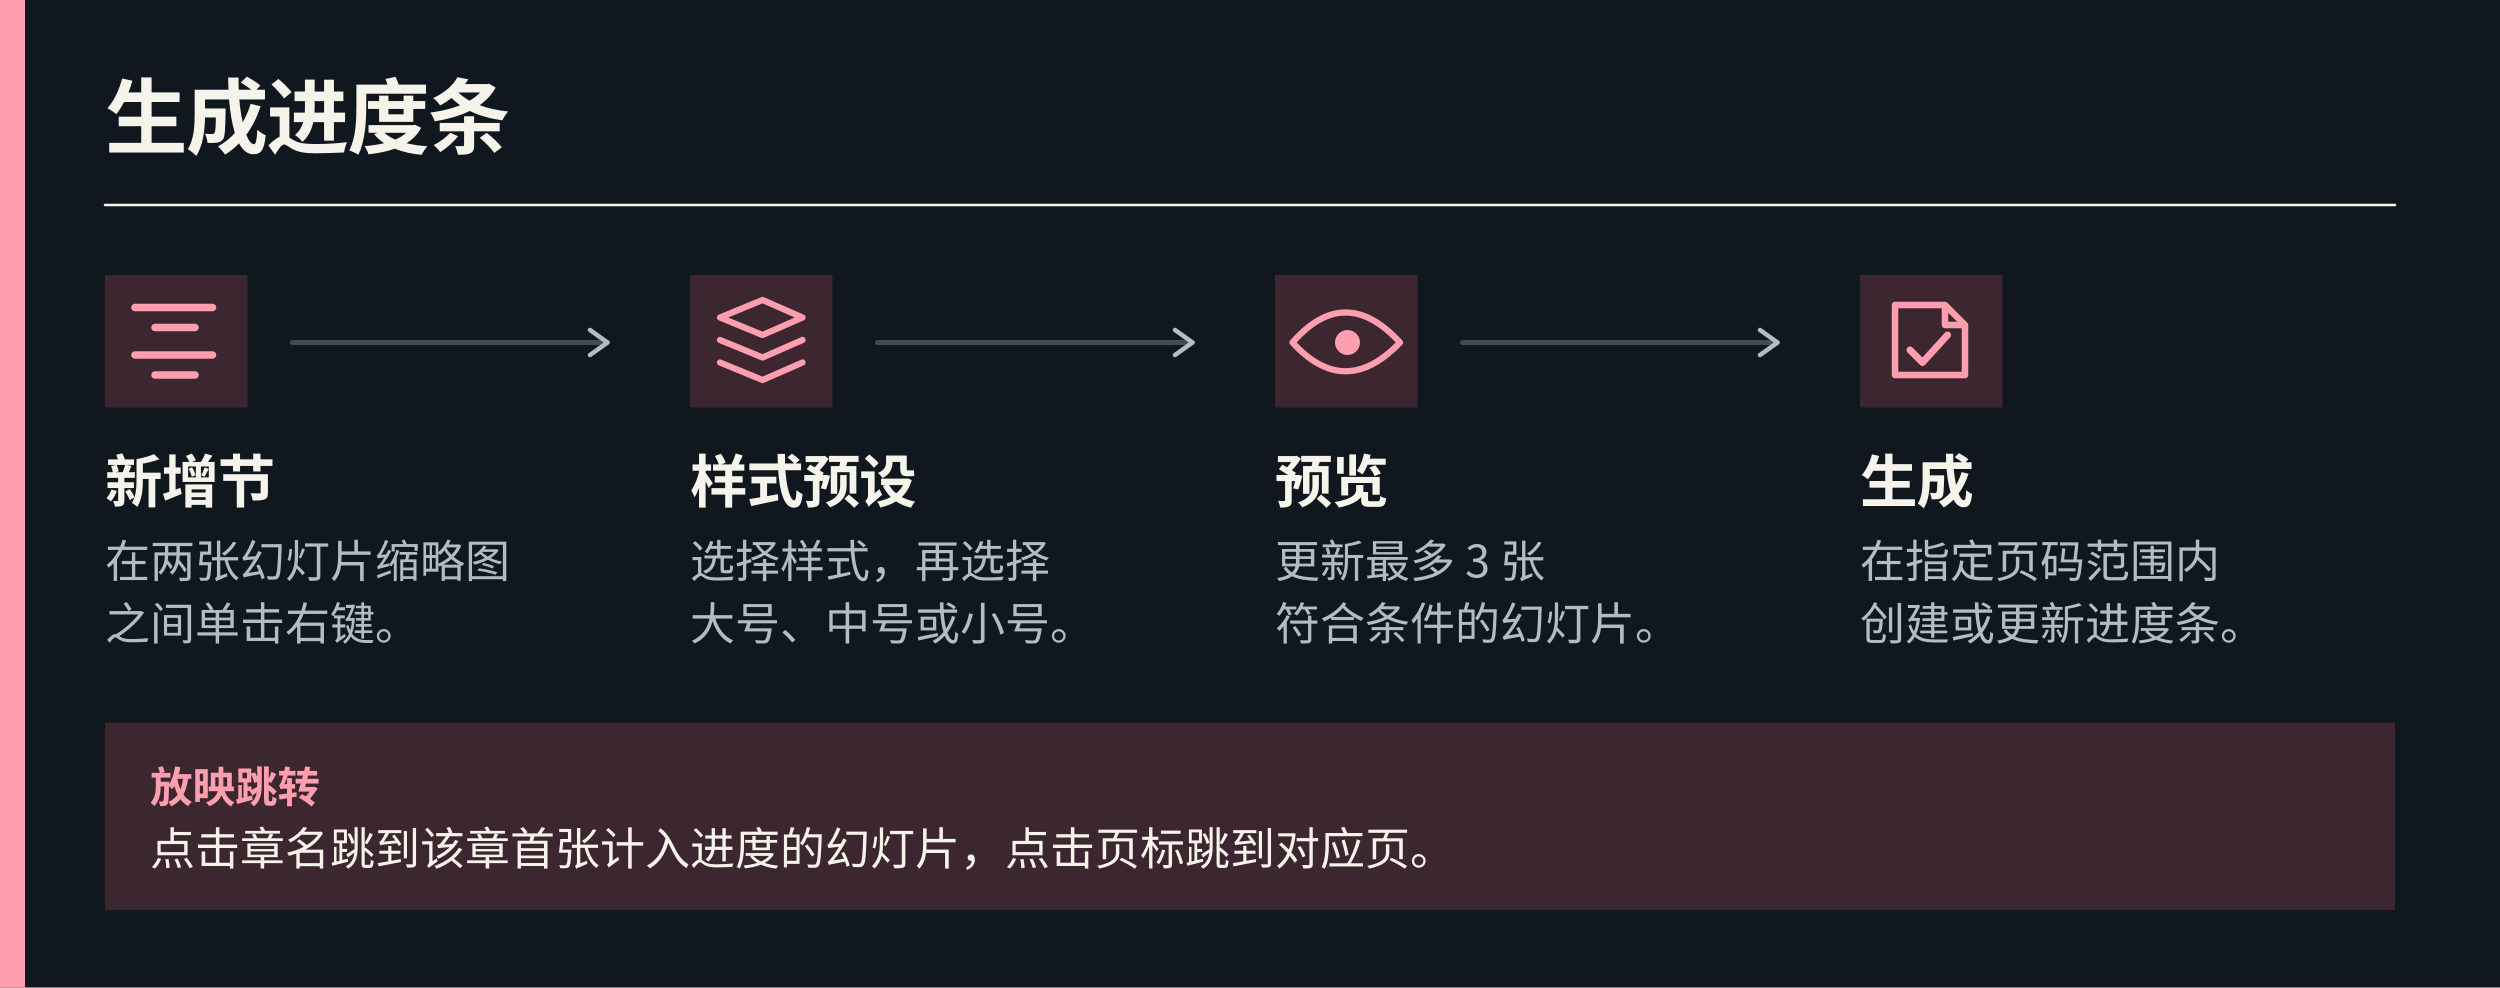
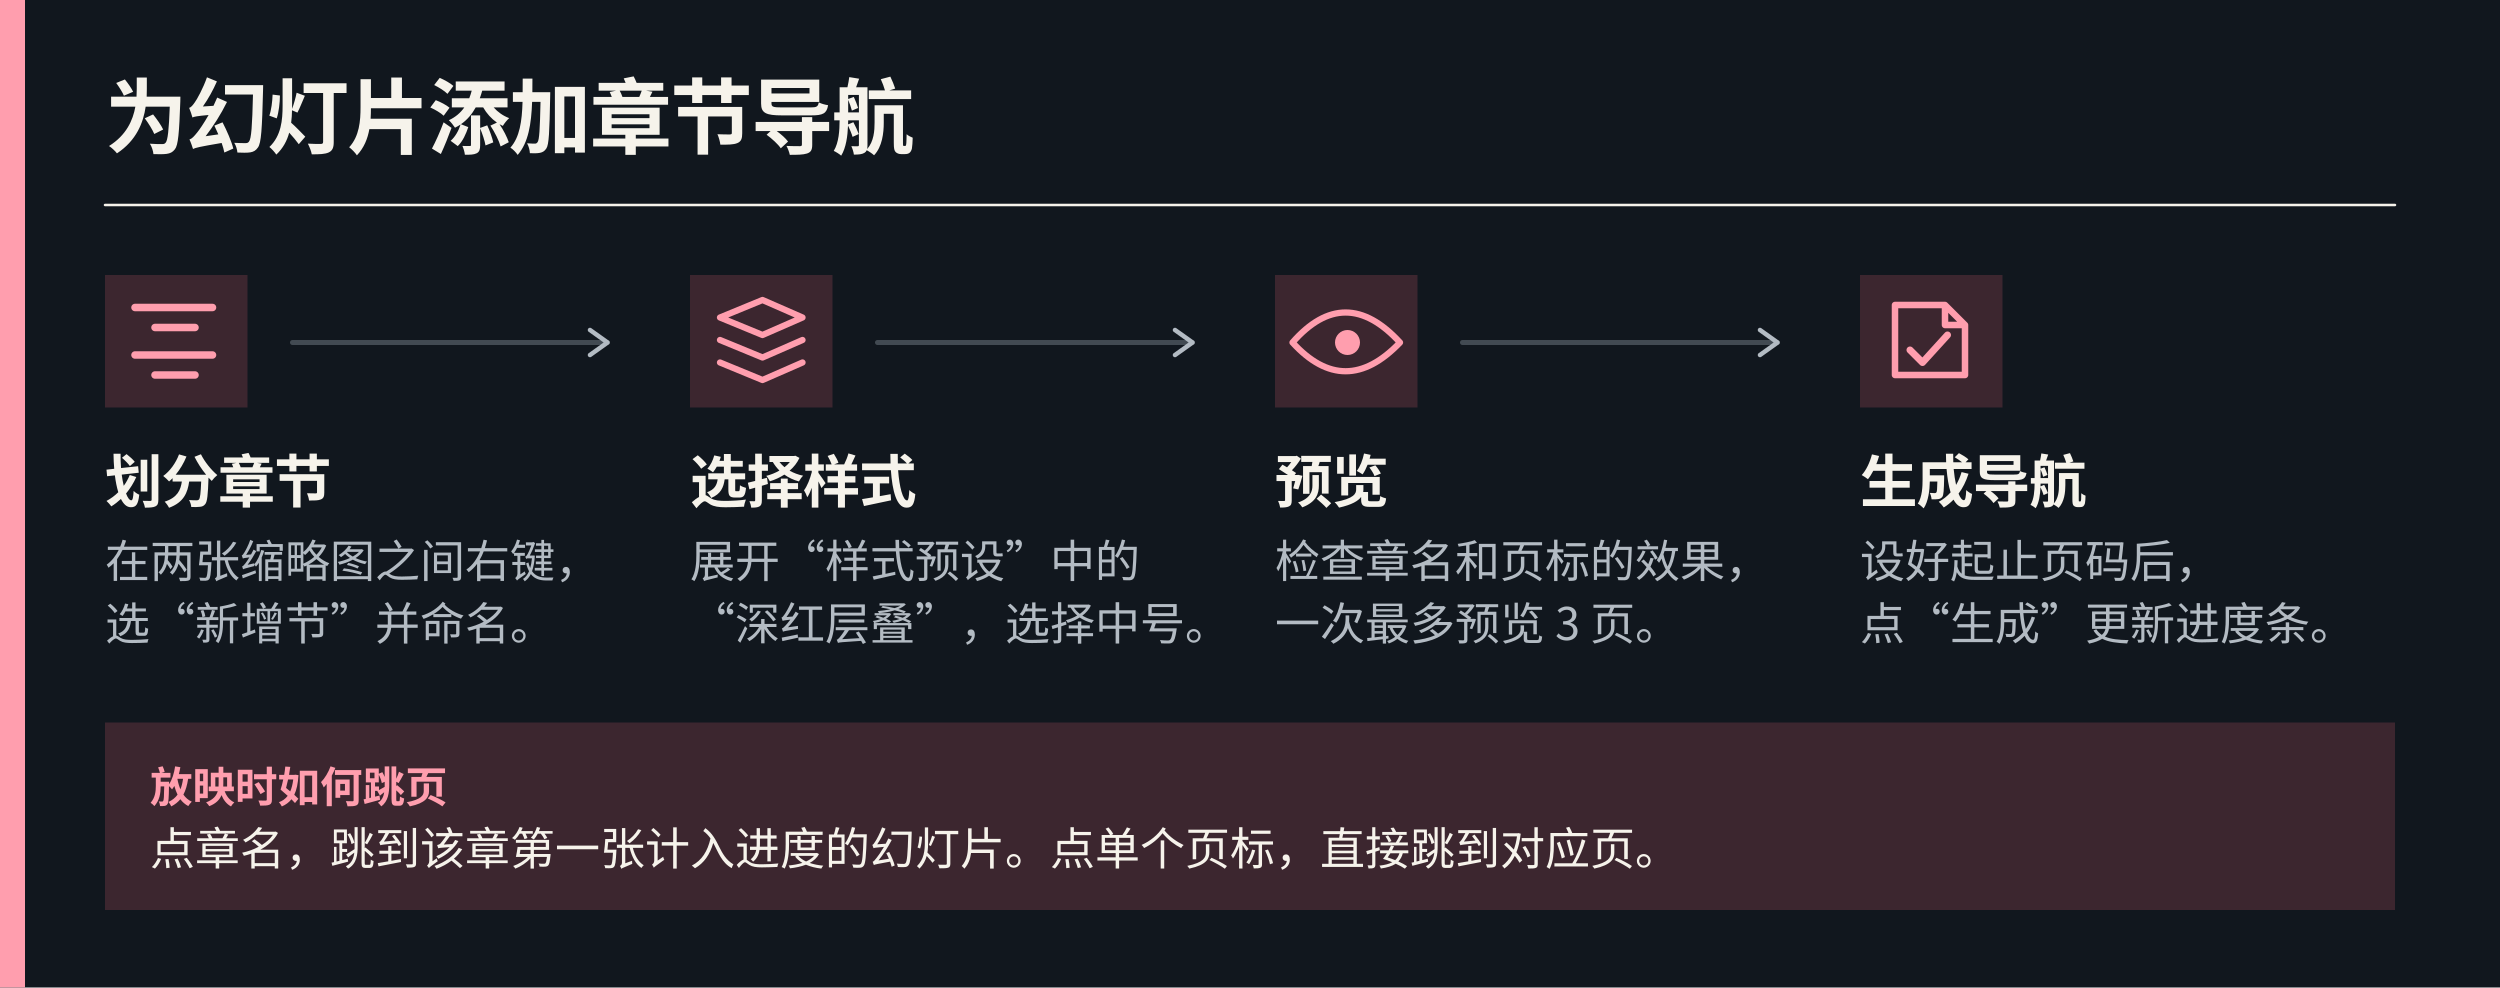
<svg xmlns="http://www.w3.org/2000/svg" viewBox="0 0 1000 395" width="1000" height="395" role="img" aria-labelledby="title desc" xml:lang="zh">
  <rect x="0" y="0" width="1000" height="395" rx="0" fill="#11171E" />
  <rect x="0" y="0" width="10" height="395" rx="0" fill="#FF9EAE" />
-   <text x="42" y="59" fill="#F6F3EB" font-family="'Microsoft YaHei','PingFang SC','Noto Sans CJK SC',Inter,Arial,sans-serif" font-size="33" font-weight="700" letter-spacing="-0.7" text-anchor="start">生成进度条</text>
+   <text x="42" y="59" fill="#F6F3EB" font-family="'Microsoft YaHei','PingFang SC','Noto Sans CJK SC',Inter,Arial,sans-serif" font-size="33" font-weight="700" letter-spacing="-0.7" text-anchor="start">为幻灯片添加章节导航</text>
  <path d="M42 82L958 82" fill="none" stroke="#F6F3EB" stroke-width="1" stroke-linejoin="round" stroke-linecap="round" />
  <g transform="translate(42 110)">
    <rect x="0" y="0" width="57" height="53" rx="0" fill="#3C262F" />
    <path d="M12 13H43M20 21H36M12 32H43M20 40H36" fill="none" stroke="#FF9EAE" stroke-width="3" stroke-linejoin="round" stroke-linecap="round" />
  </g>
  <path d="M117 137L243 137" fill="none" stroke="#424A52" stroke-width="2" stroke-linejoin="round" stroke-linecap="round" />
  <path d="M236 132L243 137L236 142" fill="none" stroke="#B3BBC3" stroke-width="1.8" stroke-linejoin="round" stroke-linecap="round" />
-   <text x="42" y="201" fill="#F6F3EB" font-family="'Microsoft YaHei','PingFang SC','Noto Sans CJK SC',Inter,Arial,sans-serif" font-size="23" font-weight="680" letter-spacing="-0.45" text-anchor="start">新增节</text>
-   <text x="42" y="231" fill="#B3BBC3" font-family="'Microsoft YaHei','PingFang SC','Noto Sans CJK SC',Inter,Arial,sans-serif" font-size="18" font-weight="400" letter-spacing="0" text-anchor="start">在两张幻灯片缩略图</text>
-   <text x="42" y="256" fill="#B3BBC3" font-family="'Microsoft YaHei','PingFang SC','Noto Sans CJK SC',Inter,Arial,sans-serif" font-size="18" font-weight="400" letter-spacing="0" text-anchor="start">之间单击右键。</text>
+   <text x="42" y="201" fill="#F6F3EB" font-family="'Microsoft YaHei','PingFang SC','Noto Sans CJK SC',Inter,Arial,sans-serif" font-size="23" font-weight="680" letter-spacing="-0.45" text-anchor="start">划分章节</text>
+   <text x="42" y="231" fill="#B3BBC3" font-family="'Microsoft YaHei','PingFang SC','Noto Sans CJK SC',Inter,Arial,sans-serif" font-size="18" font-weight="400" letter-spacing="0" text-anchor="start">在两张缩略图之间右键，</text>
+   <text x="42" y="256" fill="#B3BBC3" font-family="'Microsoft YaHei','PingFang SC','Noto Sans CJK SC',Inter,Arial,sans-serif" font-size="18" font-weight="400" letter-spacing="0" text-anchor="start">选“新增节”并命名。</text>
  <g transform="translate(276 110)">
    <rect x="0" y="0" width="57" height="53" rx="0" fill="#3C262F" />
    <path d="M12 17L29 10L45 17L29 24ZM12 26L29 33L45 26M12 35L29 42L45 35" fill="none" stroke="#FF9EAE" stroke-width="2.5" stroke-linejoin="round" stroke-linecap="round" />
  </g>
  <path d="M351 137L477 137" fill="none" stroke="#424A52" stroke-width="2" stroke-linejoin="round" stroke-linecap="round" />
  <path d="M470 132L477 137L470 142" fill="none" stroke="#B3BBC3" stroke-width="1.8" stroke-linejoin="round" stroke-linecap="round" />
-   <text x="276" y="201" fill="#F6F3EB" font-family="'Microsoft YaHei','PingFang SC','Noto Sans CJK SC',Inter,Arial,sans-serif" font-size="23" font-weight="680" letter-spacing="-0.45" text-anchor="start">样式预设</text>
-   <text x="276" y="231" fill="#B3BBC3" font-family="'Microsoft YaHei','PingFang SC','Noto Sans CJK SC',Inter,Arial,sans-serif" font-size="18" font-weight="400" letter-spacing="0" text-anchor="start">选择样式，再选择</text>
-   <text x="276" y="256" fill="#B3BBC3" font-family="'Microsoft YaHei','PingFang SC','Noto Sans CJK SC',Inter,Arial,sans-serif" font-size="18" font-weight="400" letter-spacing="0" text-anchor="start">大号、中号或小号。</text>
+   <text x="276" y="201" fill="#F6F3EB" font-family="'Microsoft YaHei','PingFang SC','Noto Sans CJK SC',Inter,Arial,sans-serif" font-size="23" font-weight="680" letter-spacing="-0.45" text-anchor="start">选择样式</text>
+   <text x="276" y="231" fill="#B3BBC3" font-family="'Microsoft YaHei','PingFang SC','Noto Sans CJK SC',Inter,Arial,sans-serif" font-size="18" font-weight="400" letter-spacing="0" text-anchor="start">展开“样式预设”中的</text>
+   <text x="276" y="256" fill="#B3BBC3" font-family="'Microsoft YaHei','PingFang SC','Noto Sans CJK SC',Inter,Arial,sans-serif" font-size="18" font-weight="400" letter-spacing="0" text-anchor="start">“深红层叠”，选择中号。</text>
  <g transform="translate(510 110)">
    <rect x="0" y="0" width="57" height="53" rx="0" fill="#3C262F" />
    <path d="M7 27Q28 3 50 27Q28 50 7 27Z" fill="none" stroke="#FF9EAE" stroke-width="2.5" stroke-linejoin="round" stroke-linecap="round" />
    <circle cx="29" cy="27" r="5" fill="#FF9EAE" />
  </g>
  <path d="M585 137L711 137" fill="none" stroke="#424A52" stroke-width="2" stroke-linejoin="round" stroke-linecap="round" />
  <path d="M704 132L711 137L704 142" fill="none" stroke="#B3BBC3" stroke-width="1.8" stroke-linejoin="round" stroke-linecap="round" />
  <text x="510" y="201" fill="#F6F3EB" font-family="'Microsoft YaHei','PingFang SC','Noto Sans CJK SC',Inter,Arial,sans-serif" font-size="23" font-weight="680" letter-spacing="-0.45" text-anchor="start">预览</text>
-   <text x="510" y="231" fill="#B3BBC3" font-family="'Microsoft YaHei','PingFang SC','Noto Sans CJK SC',Inter,Arial,sans-serif" font-size="18" font-weight="400" letter-spacing="0" text-anchor="start">更新最多 3 张</text>
-   <text x="510" y="256" fill="#B3BBC3" font-family="'Microsoft YaHei','PingFang SC','Noto Sans CJK SC',Inter,Arial,sans-serif" font-size="18" font-weight="400" letter-spacing="0" text-anchor="start">符合条件的幻灯片。</text>
+   <text x="510" y="231" fill="#B3BBC3" font-family="'Microsoft YaHei','PingFang SC','Noto Sans CJK SC',Inter,Arial,sans-serif" font-size="18" font-weight="400" letter-spacing="0" text-anchor="start">检查章名和页标的效果，</text>
+   <text x="510" y="256" fill="#B3BBC3" font-family="'Microsoft YaHei','PingFang SC','Noto Sans CJK SC',Inter,Arial,sans-serif" font-size="18" font-weight="400" letter-spacing="0" text-anchor="start">一次最多预览 3 页。</text>
  <g transform="translate(744 110)">
    <rect x="0" y="0" width="57" height="53" rx="0" fill="#3C262F" />
    <path d="M14 12H34L42 20V40H14ZM34 12V20H42" fill="none" stroke="#FF9EAE" stroke-width="2.6" stroke-linejoin="round" stroke-linecap="round" />
    <path d="M20 30L25 35L35 24" fill="none" stroke="#FF9EAE" stroke-width="2.8" stroke-linejoin="round" stroke-linecap="round" />
  </g>
-   <text x="744" y="201" fill="#F6F3EB" font-family="'Microsoft YaHei','PingFang SC','Noto Sans CJK SC',Inter,Arial,sans-serif" font-size="23" font-weight="680" letter-spacing="-0.45" text-anchor="start">生成</text>
-   <text x="744" y="231" fill="#B3BBC3" font-family="'Microsoft YaHei','PingFang SC','Noto Sans CJK SC',Inter,Arial,sans-serif" font-size="18" font-weight="400" letter-spacing="0" text-anchor="start">在指定页码范围内</text>
-   <text x="744" y="256" fill="#B3BBC3" font-family="'Microsoft YaHei','PingFang SC','Noto Sans CJK SC',Inter,Arial,sans-serif" font-size="18" font-weight="400" letter-spacing="0" text-anchor="start">创建或更新进度条。</text>
+   <text x="744" y="201" fill="#F6F3EB" font-family="'Microsoft YaHei','PingFang SC','Noto Sans CJK SC',Inter,Arial,sans-serif" font-size="23" font-weight="680" letter-spacing="-0.45" text-anchor="start">生成导航</text>
+   <text x="744" y="231" fill="#B3BBC3" font-family="'Microsoft YaHei','PingFang SC','Noto Sans CJK SC',Inter,Arial,sans-serif" font-size="18" font-weight="400" letter-spacing="0" text-anchor="start">设好起止页码后，</text>
+   <text x="744" y="256" fill="#B3BBC3" font-family="'Microsoft YaHei','PingFang SC','Noto Sans CJK SC',Inter,Arial,sans-serif" font-size="18" font-weight="400" letter-spacing="0" text-anchor="start">点“生成”更新进度条。</text>
  <rect x="42" y="289" width="916" height="75" rx="0" fill="#3C262F" />
-   <text x="60" y="321" fill="#FF9EAE" font-family="'Microsoft YaHei','PingFang SC','Noto Sans CJK SC',Inter,Arial,sans-serif" font-size="17" font-weight="680" letter-spacing="0" text-anchor="start">放映跳转</text>
-   <text x="60" y="346" fill="#F6F3EB" font-family="'Microsoft YaHei','PingFang SC','Noto Sans CJK SC',Inter,Arial,sans-serif" font-size="18" font-weight="400" letter-spacing="0" text-anchor="start">点击章名跳到该章首张计入进度的幻灯片，点击页标跳到对应页。</text>
+   <text x="60" y="321" fill="#FF9EAE" font-family="'Microsoft YaHei','PingFang SC','Noto Sans CJK SC',Inter,Arial,sans-serif" font-size="17" font-weight="680" letter-spacing="0" text-anchor="start">放映时如何跳页</text>
+   <text x="60" y="346" fill="#F6F3EB" font-family="'Microsoft YaHei','PingFang SC','Noto Sans CJK SC',Inter,Arial,sans-serif" font-size="18" font-weight="400" letter-spacing="0" text-anchor="start">点章名，跳到该章第一张计入进度的幻灯片。点单个页标，直接跳到对应页。</text>
</svg>
